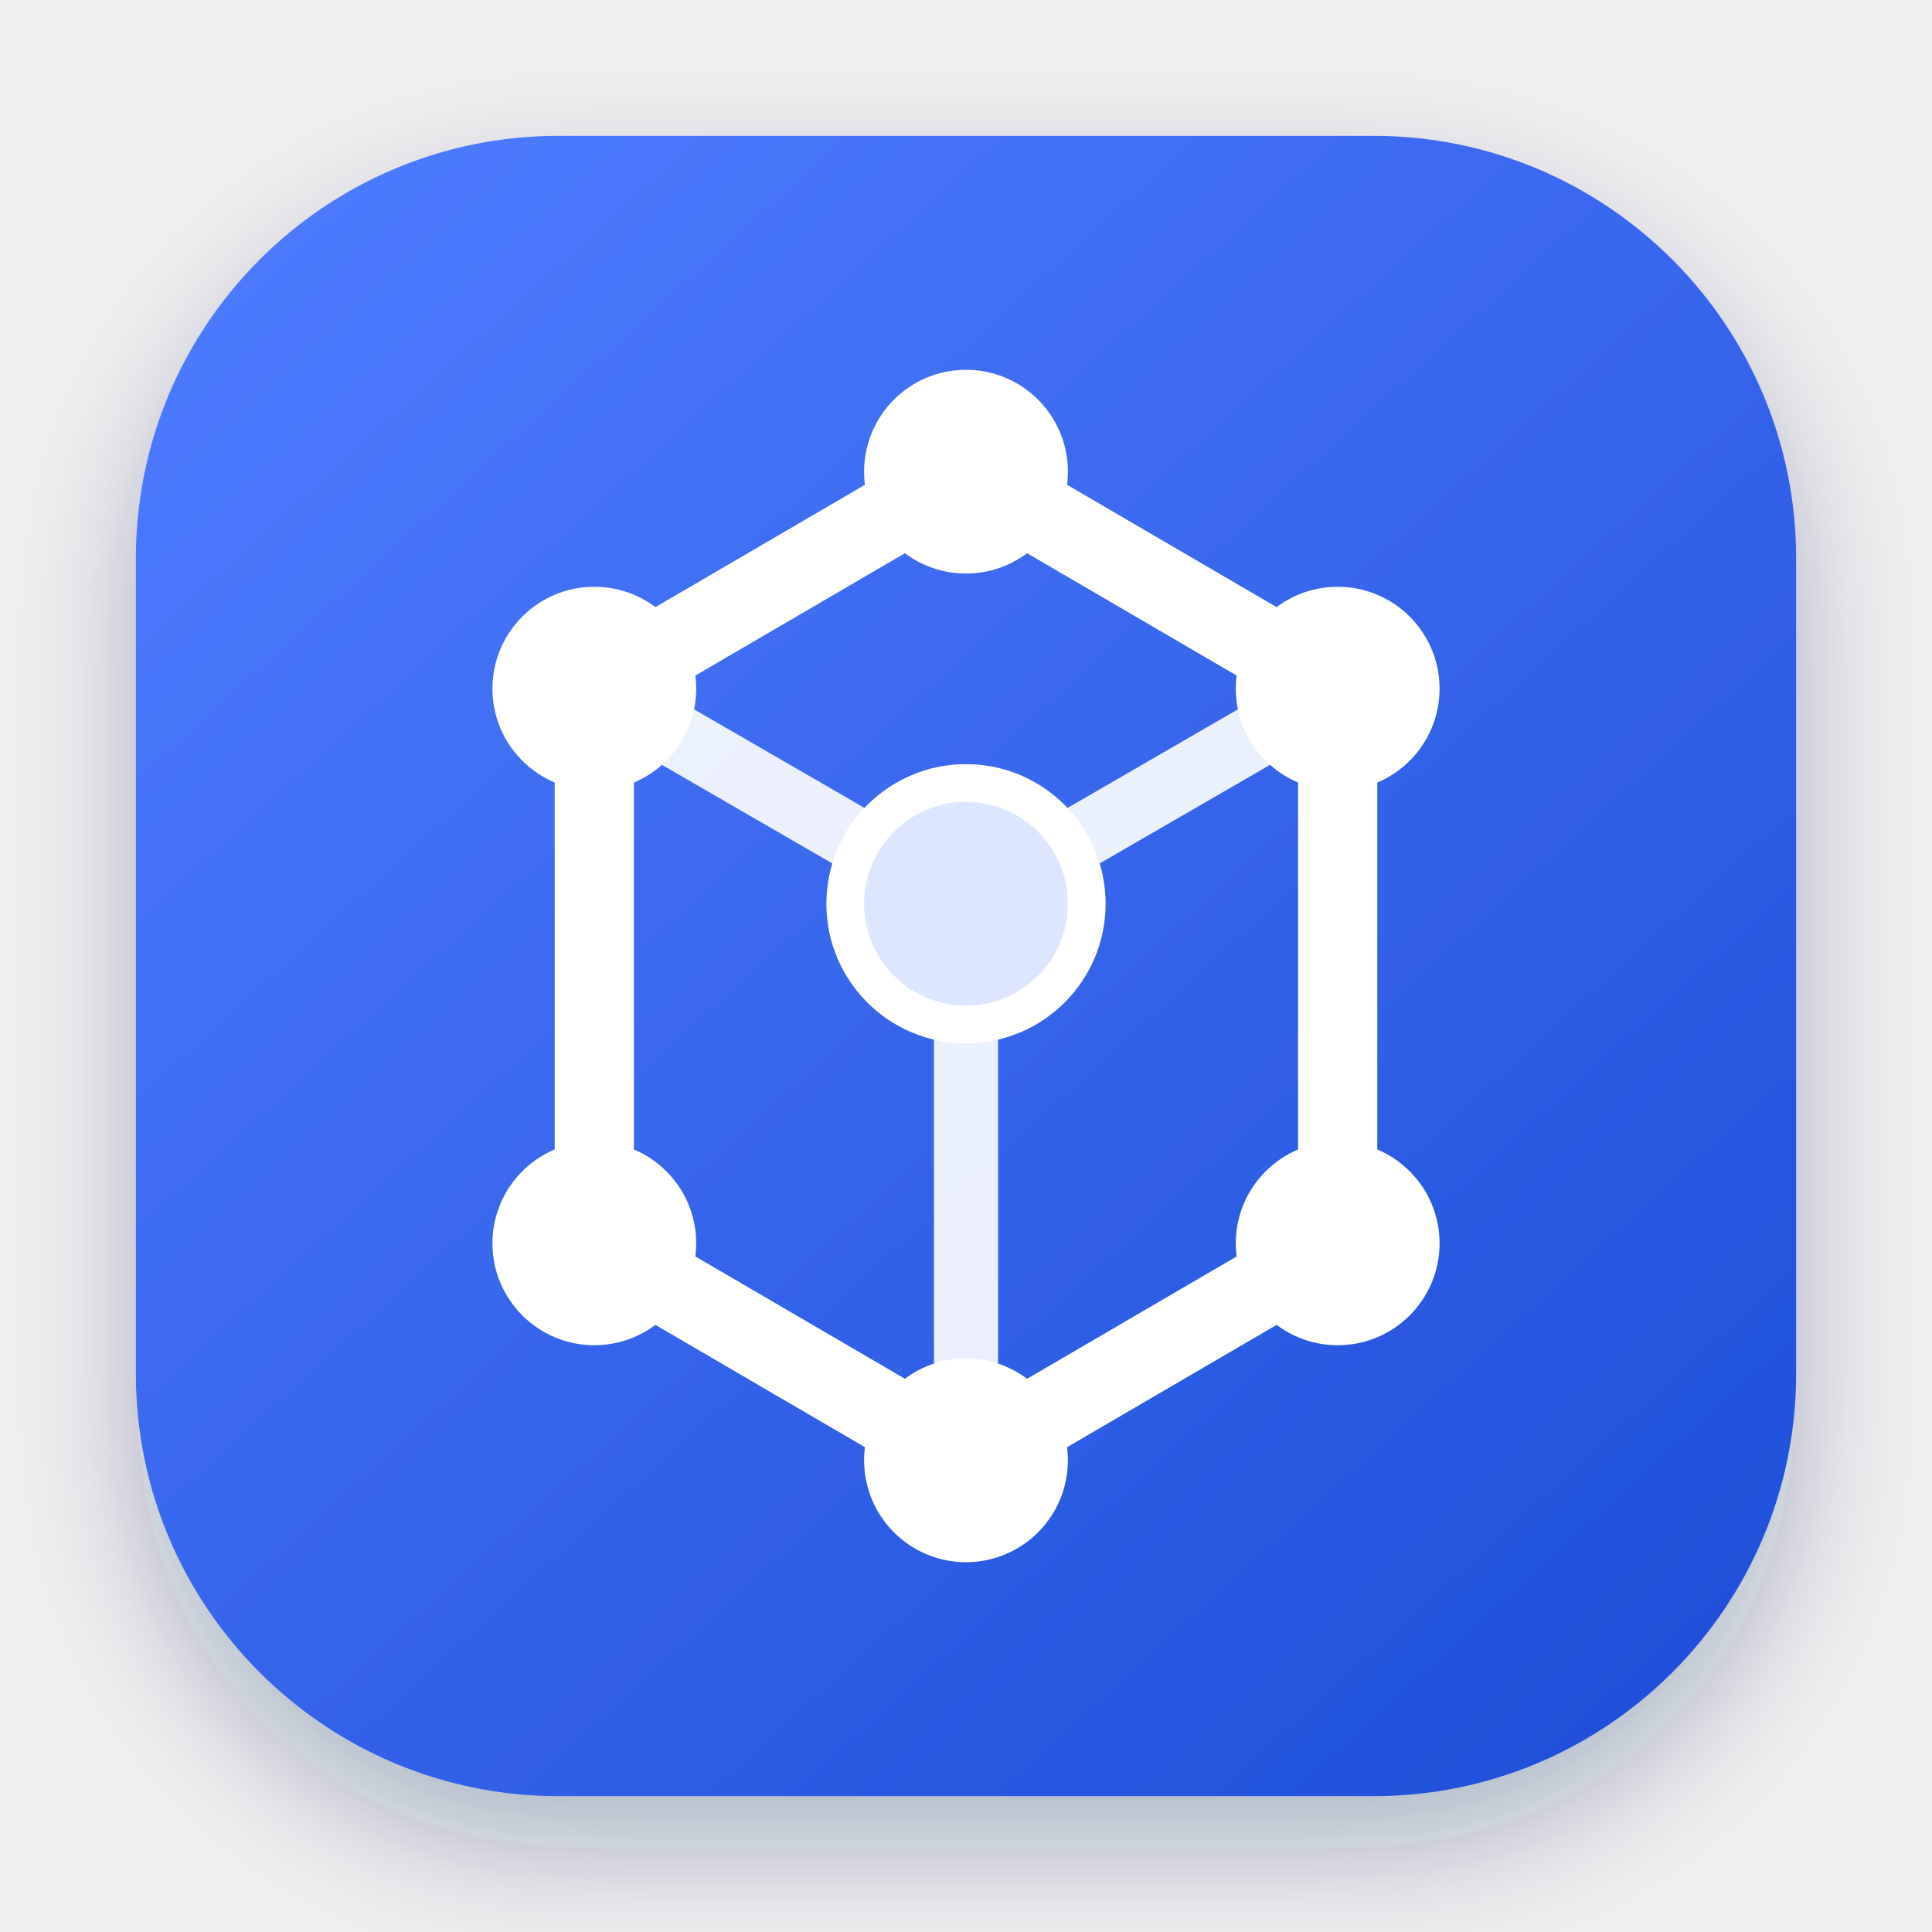
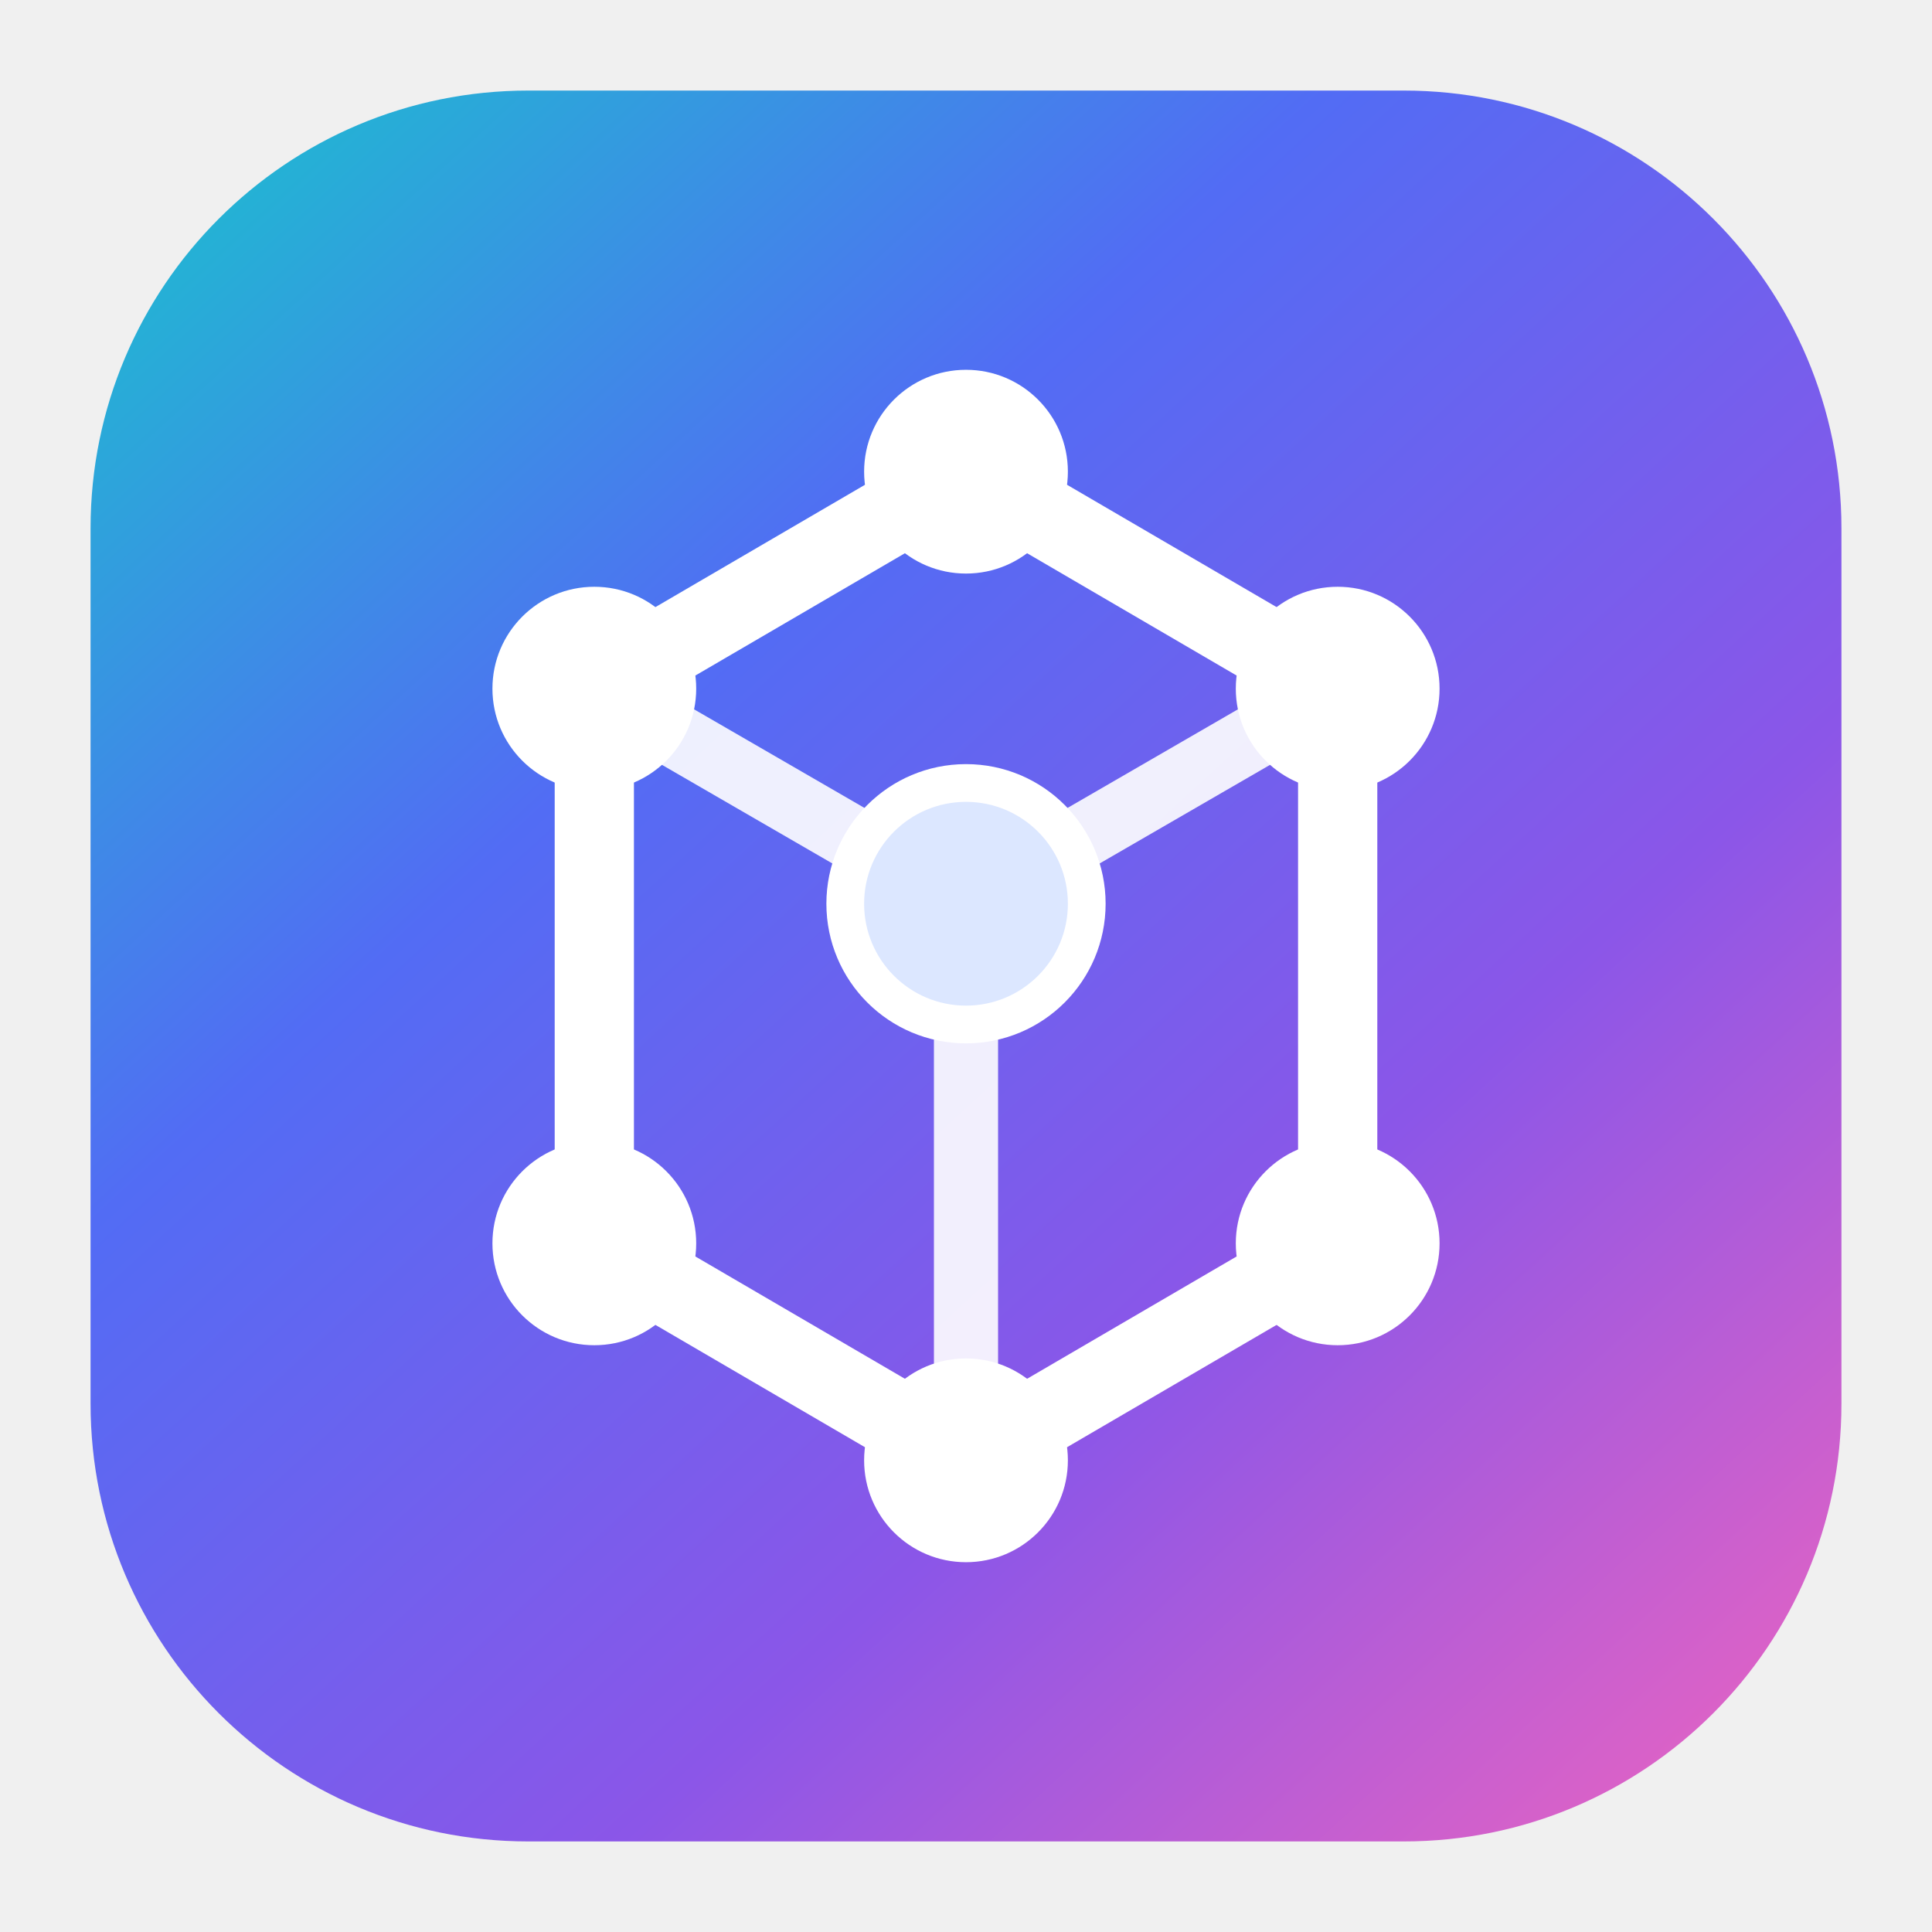
<svg xmlns="http://www.w3.org/2000/svg" width="1024" height="1024" viewBox="0 0 1024 1024">
  <defs>
-     <linearGradient id="bg" x1="120" y1="80" x2="900" y2="940" gradientUnits="userSpaceOnUse">
-       <stop stop-color="#4F7CFF" />
-       <stop offset="1" stop-color="#1E4ED8" />
+     <linearGradient id="bg" x1="112" y1="72" x2="920" y2="952" gradientUnits="userSpaceOnUse">
+       <stop stop-color="#20B8D2" />
+       <stop offset=".32" stop-color="#526CF4" />
+       <stop offset=".68" stop-color="#8B56E8" />
+       <stop offset="1" stop-color="#E363C4" />
    </linearGradient>
-     <filter id="shadow" x="-20%" y="-20%" width="140%" height="140%">
-       <feDropShadow dx="0" dy="28" stdDeviation="34" flood-color="#0B1F60" flood-opacity=".28" />
-     </filter>
  </defs>
-   <rect x="72" y="72" width="880" height="880" rx="224" fill="url(#bg)" filter="url(#shadow)" />
+   <rect x="48" y="48" width="928" height="928" rx="232" fill="url(#bg)" />
  <path d="M512 250 315 365v294l197 115 197-115V365L512 250Z" fill="none" stroke="#fff" stroke-width="42" stroke-linejoin="round" />
  <path d="m315 365 197 114 197-114M512 479v295" fill="none" stroke="#fff" stroke-width="34" stroke-linecap="round" stroke-linejoin="round" opacity=".9" />
  <circle cx="512" cy="250" r="54" fill="#fff" />
  <circle cx="315" cy="365" r="54" fill="#fff" />
  <circle cx="709" cy="365" r="54" fill="#fff" />
  <circle cx="315" cy="659" r="54" fill="#fff" />
  <circle cx="709" cy="659" r="54" fill="#fff" />
  <circle cx="512" cy="774" r="54" fill="#fff" />
  <circle cx="512" cy="479" r="64" fill="#DCE7FF" stroke="#fff" stroke-width="20" />
</svg>
